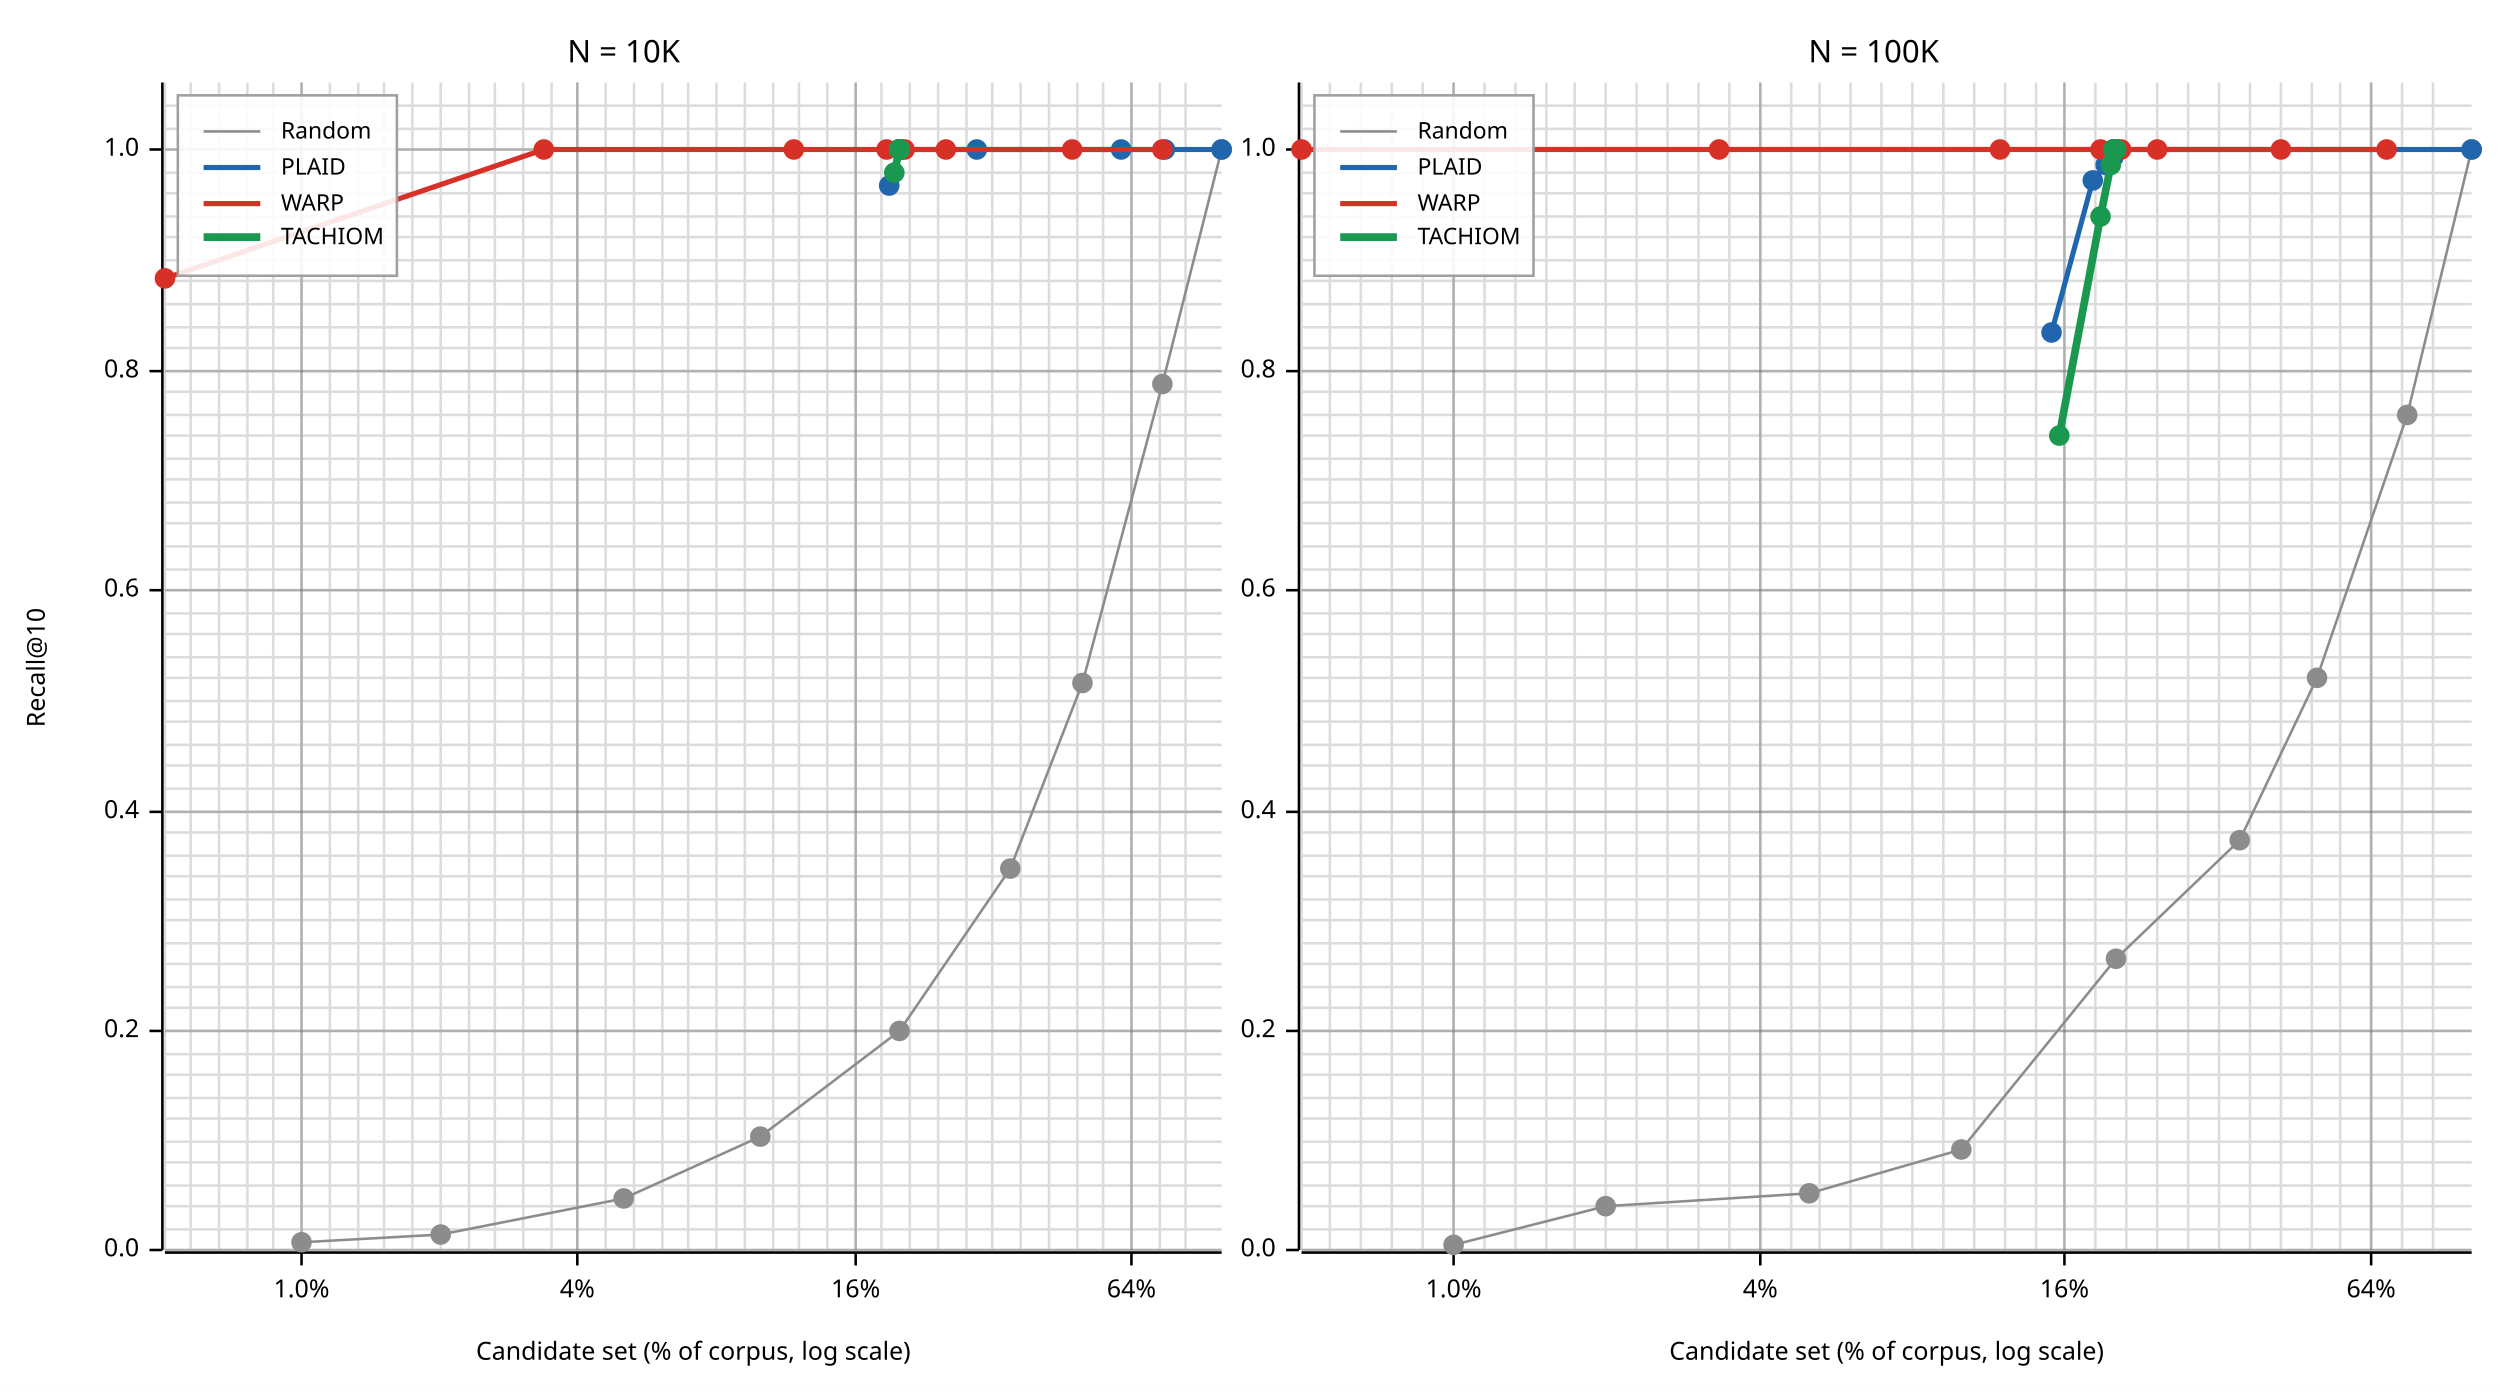
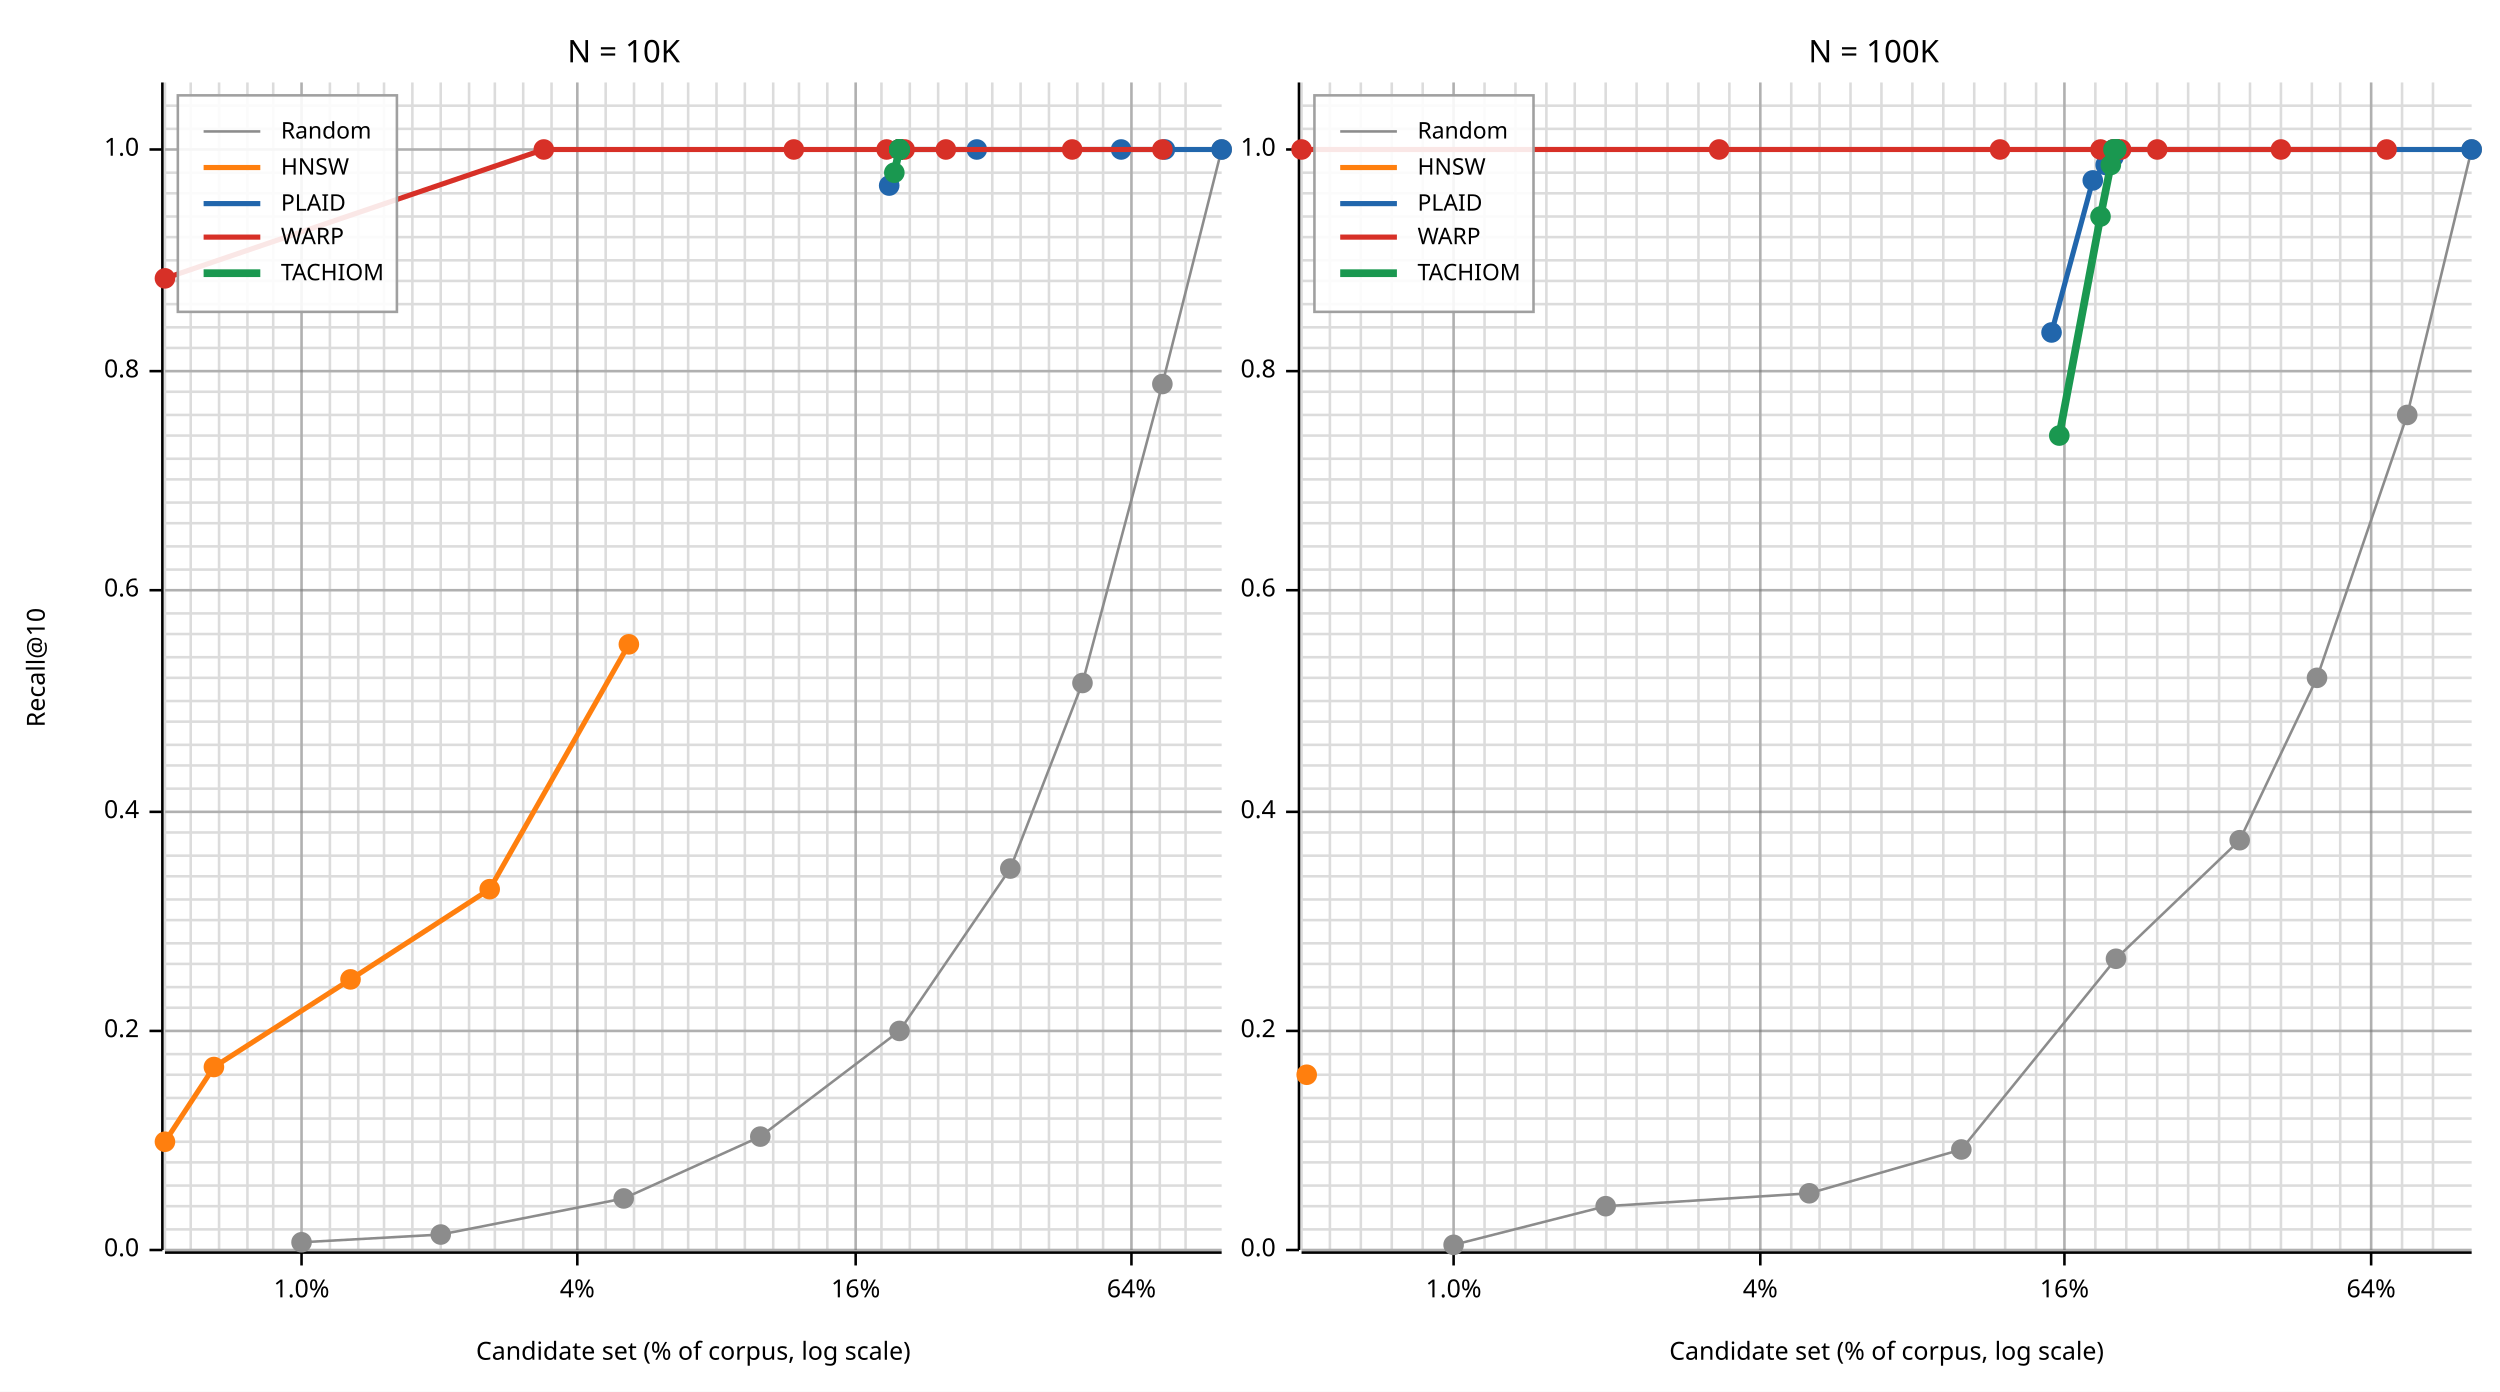
<svg xmlns="http://www.w3.org/2000/svg" width="970" height="540" viewBox="0 0 970 540">
  <rect x="0" y="0" width="970" height="540" opacity="1" fill="#FFFFFF" stroke="none" />
  <text x="242" y="15" dy="0.76em" text-anchor="middle" font-family="sans-serif" font-size="12.097" opacity="1" fill="#000000">
N = 10K
</text>
  <line opacity="1" stroke="#DCDCDC" stroke-width="1" x1="64" y1="485" x2="64" y2="32" />
  <line opacity="1" stroke="#DCDCDC" stroke-width="1" x1="74" y1="485" x2="74" y2="32" />
  <line opacity="1" stroke="#DCDCDC" stroke-width="1" x1="85" y1="485" x2="85" y2="32" />
  <line opacity="1" stroke="#DCDCDC" stroke-width="1" x1="96" y1="485" x2="96" y2="32" />
  <line opacity="1" stroke="#DCDCDC" stroke-width="1" x1="106" y1="485" x2="106" y2="32" />
  <line opacity="1" stroke="#DCDCDC" stroke-width="1" x1="117" y1="485" x2="117" y2="32" />
  <line opacity="1" stroke="#DCDCDC" stroke-width="1" x1="128" y1="485" x2="128" y2="32" />
  <line opacity="1" stroke="#DCDCDC" stroke-width="1" x1="139" y1="485" x2="139" y2="32" />
  <line opacity="1" stroke="#DCDCDC" stroke-width="1" x1="149" y1="485" x2="149" y2="32" />
  <line opacity="1" stroke="#DCDCDC" stroke-width="1" x1="160" y1="485" x2="160" y2="32" />
  <line opacity="1" stroke="#DCDCDC" stroke-width="1" x1="171" y1="485" x2="171" y2="32" />
  <line opacity="1" stroke="#DCDCDC" stroke-width="1" x1="182" y1="485" x2="182" y2="32" />
  <line opacity="1" stroke="#DCDCDC" stroke-width="1" x1="192" y1="485" x2="192" y2="32" />
  <line opacity="1" stroke="#DCDCDC" stroke-width="1" x1="203" y1="485" x2="203" y2="32" />
  <line opacity="1" stroke="#DCDCDC" stroke-width="1" x1="214" y1="485" x2="214" y2="32" />
  <line opacity="1" stroke="#DCDCDC" stroke-width="1" x1="224" y1="485" x2="224" y2="32" />
  <line opacity="1" stroke="#DCDCDC" stroke-width="1" x1="235" y1="485" x2="235" y2="32" />
  <line opacity="1" stroke="#DCDCDC" stroke-width="1" x1="246" y1="485" x2="246" y2="32" />
  <line opacity="1" stroke="#DCDCDC" stroke-width="1" x1="257" y1="485" x2="257" y2="32" />
  <line opacity="1" stroke="#DCDCDC" stroke-width="1" x1="267" y1="485" x2="267" y2="32" />
  <line opacity="1" stroke="#DCDCDC" stroke-width="1" x1="278" y1="485" x2="278" y2="32" />
  <line opacity="1" stroke="#DCDCDC" stroke-width="1" x1="289" y1="485" x2="289" y2="32" />
  <line opacity="1" stroke="#DCDCDC" stroke-width="1" x1="300" y1="485" x2="300" y2="32" />
  <line opacity="1" stroke="#DCDCDC" stroke-width="1" x1="310" y1="485" x2="310" y2="32" />
  <line opacity="1" stroke="#DCDCDC" stroke-width="1" x1="321" y1="485" x2="321" y2="32" />
  <line opacity="1" stroke="#DCDCDC" stroke-width="1" x1="332" y1="485" x2="332" y2="32" />
  <line opacity="1" stroke="#DCDCDC" stroke-width="1" x1="342" y1="485" x2="342" y2="32" />
  <line opacity="1" stroke="#DCDCDC" stroke-width="1" x1="353" y1="485" x2="353" y2="32" />
  <line opacity="1" stroke="#DCDCDC" stroke-width="1" x1="364" y1="485" x2="364" y2="32" />
  <line opacity="1" stroke="#DCDCDC" stroke-width="1" x1="375" y1="485" x2="375" y2="32" />
  <line opacity="1" stroke="#DCDCDC" stroke-width="1" x1="385" y1="485" x2="385" y2="32" />
  <line opacity="1" stroke="#DCDCDC" stroke-width="1" x1="396" y1="485" x2="396" y2="32" />
  <line opacity="1" stroke="#DCDCDC" stroke-width="1" x1="407" y1="485" x2="407" y2="32" />
  <line opacity="1" stroke="#DCDCDC" stroke-width="1" x1="418" y1="485" x2="418" y2="32" />
  <line opacity="1" stroke="#DCDCDC" stroke-width="1" x1="428" y1="485" x2="428" y2="32" />
  <line opacity="1" stroke="#DCDCDC" stroke-width="1" x1="439" y1="485" x2="439" y2="32" />
  <line opacity="1" stroke="#DCDCDC" stroke-width="1" x1="450" y1="485" x2="450" y2="32" />
  <line opacity="1" stroke="#DCDCDC" stroke-width="1" x1="460" y1="485" x2="460" y2="32" />
  <line opacity="1" stroke="#DCDCDC" stroke-width="1" x1="64" y1="485" x2="474" y2="485" />
  <line opacity="1" stroke="#DCDCDC" stroke-width="1" x1="64" y1="477" x2="474" y2="477" />
  <line opacity="1" stroke="#DCDCDC" stroke-width="1" x1="64" y1="468" x2="474" y2="468" />
  <line opacity="1" stroke="#DCDCDC" stroke-width="1" x1="64" y1="460" x2="474" y2="460" />
  <line opacity="1" stroke="#DCDCDC" stroke-width="1" x1="64" y1="451" x2="474" y2="451" />
  <line opacity="1" stroke="#DCDCDC" stroke-width="1" x1="64" y1="443" x2="474" y2="443" />
  <line opacity="1" stroke="#DCDCDC" stroke-width="1" x1="64" y1="434" x2="474" y2="434" />
  <line opacity="1" stroke="#DCDCDC" stroke-width="1" x1="64" y1="426" x2="474" y2="426" />
  <line opacity="1" stroke="#DCDCDC" stroke-width="1" x1="64" y1="417" x2="474" y2="417" />
  <line opacity="1" stroke="#DCDCDC" stroke-width="1" x1="64" y1="409" x2="474" y2="409" />
  <line opacity="1" stroke="#DCDCDC" stroke-width="1" x1="64" y1="400" x2="474" y2="400" />
  <line opacity="1" stroke="#DCDCDC" stroke-width="1" x1="64" y1="391" x2="474" y2="391" />
  <line opacity="1" stroke="#DCDCDC" stroke-width="1" x1="64" y1="383" x2="474" y2="383" />
  <line opacity="1" stroke="#DCDCDC" stroke-width="1" x1="64" y1="374" x2="474" y2="374" />
  <line opacity="1" stroke="#DCDCDC" stroke-width="1" x1="64" y1="366" x2="474" y2="366" />
  <line opacity="1" stroke="#DCDCDC" stroke-width="1" x1="64" y1="357" x2="474" y2="357" />
  <line opacity="1" stroke="#DCDCDC" stroke-width="1" x1="64" y1="349" x2="474" y2="349" />
  <line opacity="1" stroke="#DCDCDC" stroke-width="1" x1="64" y1="340" x2="474" y2="340" />
  <line opacity="1" stroke="#DCDCDC" stroke-width="1" x1="64" y1="332" x2="474" y2="332" />
  <line opacity="1" stroke="#DCDCDC" stroke-width="1" x1="64" y1="323" x2="474" y2="323" />
  <line opacity="1" stroke="#DCDCDC" stroke-width="1" x1="64" y1="315" x2="474" y2="315" />
  <line opacity="1" stroke="#DCDCDC" stroke-width="1" x1="64" y1="306" x2="474" y2="306" />
  <line opacity="1" stroke="#DCDCDC" stroke-width="1" x1="64" y1="297" x2="474" y2="297" />
  <line opacity="1" stroke="#DCDCDC" stroke-width="1" x1="64" y1="289" x2="474" y2="289" />
  <line opacity="1" stroke="#DCDCDC" stroke-width="1" x1="64" y1="280" x2="474" y2="280" />
  <line opacity="1" stroke="#DCDCDC" stroke-width="1" x1="64" y1="272" x2="474" y2="272" />
  <line opacity="1" stroke="#DCDCDC" stroke-width="1" x1="64" y1="263" x2="474" y2="263" />
  <line opacity="1" stroke="#DCDCDC" stroke-width="1" x1="64" y1="255" x2="474" y2="255" />
  <line opacity="1" stroke="#DCDCDC" stroke-width="1" x1="64" y1="246" x2="474" y2="246" />
  <line opacity="1" stroke="#DCDCDC" stroke-width="1" x1="64" y1="238" x2="474" y2="238" />
  <line opacity="1" stroke="#DCDCDC" stroke-width="1" x1="64" y1="229" x2="474" y2="229" />
  <line opacity="1" stroke="#DCDCDC" stroke-width="1" x1="64" y1="221" x2="474" y2="221" />
  <line opacity="1" stroke="#DCDCDC" stroke-width="1" x1="64" y1="212" x2="474" y2="212" />
  <line opacity="1" stroke="#DCDCDC" stroke-width="1" x1="64" y1="203" x2="474" y2="203" />
  <line opacity="1" stroke="#DCDCDC" stroke-width="1" x1="64" y1="195" x2="474" y2="195" />
  <line opacity="1" stroke="#DCDCDC" stroke-width="1" x1="64" y1="186" x2="474" y2="186" />
  <line opacity="1" stroke="#DCDCDC" stroke-width="1" x1="64" y1="178" x2="474" y2="178" />
  <line opacity="1" stroke="#DCDCDC" stroke-width="1" x1="64" y1="169" x2="474" y2="169" />
  <line opacity="1" stroke="#DCDCDC" stroke-width="1" x1="64" y1="161" x2="474" y2="161" />
  <line opacity="1" stroke="#DCDCDC" stroke-width="1" x1="64" y1="152" x2="474" y2="152" />
  <line opacity="1" stroke="#DCDCDC" stroke-width="1" x1="64" y1="144" x2="474" y2="144" />
  <line opacity="1" stroke="#DCDCDC" stroke-width="1" x1="64" y1="135" x2="474" y2="135" />
  <line opacity="1" stroke="#DCDCDC" stroke-width="1" x1="64" y1="127" x2="474" y2="127" />
  <line opacity="1" stroke="#DCDCDC" stroke-width="1" x1="64" y1="118" x2="474" y2="118" />
  <line opacity="1" stroke="#DCDCDC" stroke-width="1" x1="64" y1="109" x2="474" y2="109" />
  <line opacity="1" stroke="#DCDCDC" stroke-width="1" x1="64" y1="101" x2="474" y2="101" />
  <line opacity="1" stroke="#DCDCDC" stroke-width="1" x1="64" y1="92" x2="474" y2="92" />
  <line opacity="1" stroke="#DCDCDC" stroke-width="1" x1="64" y1="84" x2="474" y2="84" />
  <line opacity="1" stroke="#DCDCDC" stroke-width="1" x1="64" y1="75" x2="474" y2="75" />
  <line opacity="1" stroke="#DCDCDC" stroke-width="1" x1="64" y1="67" x2="474" y2="67" />
  <line opacity="1" stroke="#DCDCDC" stroke-width="1" x1="64" y1="58" x2="474" y2="58" />
  <line opacity="1" stroke="#DCDCDC" stroke-width="1" x1="64" y1="50" x2="474" y2="50" />
  <line opacity="1" stroke="#DCDCDC" stroke-width="1" x1="64" y1="41" x2="474" y2="41" />
  <text x="10" y="259" dy="0.76em" text-anchor="middle" font-family="sans-serif" font-size="9.677" opacity="1" fill="#000000" transform="rotate(270, 10, 259)">
Recall@10
</text>
  <text x="269" y="530" dy="-0.5ex" text-anchor="middle" font-family="sans-serif" font-size="9.677" opacity="1" fill="#000000">
Candidate set (% of corpus, log scale)
</text>
  <line opacity="0.2" stroke="#000000" stroke-width="1" x1="117" y1="485" x2="117" y2="32" />
  <line opacity="0.2" stroke="#000000" stroke-width="1" x1="224" y1="485" x2="224" y2="32" />
  <line opacity="0.2" stroke="#000000" stroke-width="1" x1="332" y1="485" x2="332" y2="32" />
  <line opacity="0.2" stroke="#000000" stroke-width="1" x1="439" y1="485" x2="439" y2="32" />
  <line opacity="0.2" stroke="#000000" stroke-width="1" x1="64" y1="485" x2="474" y2="485" />
  <line opacity="0.2" stroke="#000000" stroke-width="1" x1="64" y1="400" x2="474" y2="400" />
  <line opacity="0.2" stroke="#000000" stroke-width="1" x1="64" y1="315" x2="474" y2="315" />
  <line opacity="0.2" stroke="#000000" stroke-width="1" x1="64" y1="229" x2="474" y2="229" />
  <line opacity="0.2" stroke="#000000" stroke-width="1" x1="64" y1="144" x2="474" y2="144" />
  <line opacity="0.2" stroke="#000000" stroke-width="1" x1="64" y1="58" x2="474" y2="58" />
  <polyline fill="none" opacity="1" stroke="#000000" stroke-width="1" points="63,32 63,485 " />
  <text x="54" y="485" dy="0.5ex" text-anchor="end" font-family="sans-serif" font-size="9.677" opacity="1" fill="#000000">
0.0
</text>
  <polyline fill="none" opacity="1" stroke="#000000" stroke-width="1" points="58,485 63,485 " />
  <text x="54" y="400" dy="0.5ex" text-anchor="end" font-family="sans-serif" font-size="9.677" opacity="1" fill="#000000">
0.2
</text>
  <polyline fill="none" opacity="1" stroke="#000000" stroke-width="1" points="58,400 63,400 " />
  <text x="54" y="315" dy="0.5ex" text-anchor="end" font-family="sans-serif" font-size="9.677" opacity="1" fill="#000000">
0.4
</text>
  <polyline fill="none" opacity="1" stroke="#000000" stroke-width="1" points="58,315 63,315 " />
  <text x="54" y="229" dy="0.5ex" text-anchor="end" font-family="sans-serif" font-size="9.677" opacity="1" fill="#000000">
0.6
</text>
  <polyline fill="none" opacity="1" stroke="#000000" stroke-width="1" points="58,229 63,229 " />
  <text x="54" y="144" dy="0.5ex" text-anchor="end" font-family="sans-serif" font-size="9.677" opacity="1" fill="#000000">
0.8
</text>
  <polyline fill="none" opacity="1" stroke="#000000" stroke-width="1" points="58,144 63,144 " />
  <text x="54" y="58" dy="0.5ex" text-anchor="end" font-family="sans-serif" font-size="9.677" opacity="1" fill="#000000">
1.0
</text>
  <polyline fill="none" opacity="1" stroke="#000000" stroke-width="1" points="58,58 63,58 " />
  <polyline fill="none" opacity="1" stroke="#000000" stroke-width="1" points="64,486 474,486 " />
  <text x="117" y="496" dy="0.76em" text-anchor="middle" font-family="sans-serif" font-size="9.677" opacity="1" fill="#000000">
1.0%
</text>
  <polyline fill="none" opacity="1" stroke="#000000" stroke-width="1" points="117,486 117,491 " />
  <text x="224" y="496" dy="0.76em" text-anchor="middle" font-family="sans-serif" font-size="9.677" opacity="1" fill="#000000">
4%
</text>
  <polyline fill="none" opacity="1" stroke="#000000" stroke-width="1" points="224,486 224,491 " />
  <text x="332" y="496" dy="0.76em" text-anchor="middle" font-family="sans-serif" font-size="9.677" opacity="1" fill="#000000">
16%
</text>
  <polyline fill="none" opacity="1" stroke="#000000" stroke-width="1" points="332,486 332,491 " />
  <text x="439" y="496" dy="0.76em" text-anchor="middle" font-family="sans-serif" font-size="9.677" opacity="1" fill="#000000">
64%
</text>
  <polyline fill="none" opacity="1" stroke="#000000" stroke-width="1" points="439,486 439,491 " />
  <polyline fill="none" opacity="1" stroke="#8C8C8C" stroke-width="1" points="117,482 171,479 242,465 295,441 349,400 392,337 420,265 451,149 474,58 " />
  <circle cx="117" cy="482" r="4" opacity="1" fill="#8C8C8C" stroke="none" stroke-width="1" />
  <circle cx="171" cy="479" r="4" opacity="1" fill="#8C8C8C" stroke="none" stroke-width="1" />
  <circle cx="242" cy="465" r="4" opacity="1" fill="#8C8C8C" stroke="none" stroke-width="1" />
  <circle cx="295" cy="441" r="4" opacity="1" fill="#8C8C8C" stroke="none" stroke-width="1" />
  <circle cx="349" cy="400" r="4" opacity="1" fill="#8C8C8C" stroke="none" stroke-width="1" />
  <circle cx="392" cy="337" r="4" opacity="1" fill="#8C8C8C" stroke="none" stroke-width="1" />
  <circle cx="420" cy="265" r="4" opacity="1" fill="#8C8C8C" stroke="none" stroke-width="1" />
  <circle cx="451" cy="149" r="4" opacity="1" fill="#8C8C8C" stroke="none" stroke-width="1" />
  <circle cx="474" cy="58" r="4" opacity="1" fill="#8C8C8C" stroke="none" stroke-width="1" />
+   <polyline fill="none" opacity="1" stroke="#FF7F0E" stroke-width="2" points="64,443 83,414 136,380 190,345 244,250 " />
+   <circle cx="64" cy="443" r="4" opacity="1" fill="#FF7F0E" stroke="none" stroke-width="1" />
+   <circle cx="83" cy="414" r="4" opacity="1" fill="#FF7F0E" stroke="none" stroke-width="1" />
+   <circle cx="136" cy="380" r="4" opacity="1" fill="#FF7F0E" stroke="none" stroke-width="1" />
+   <circle cx="190" cy="345" r="4" opacity="1" fill="#FF7F0E" stroke="none" stroke-width="1" />
+   <circle cx="244" cy="250" r="4" opacity="1" fill="#FF7F0E" stroke="none" stroke-width="1" />
  <polyline fill="none" opacity="1" stroke="#2166AC" stroke-width="2" points="345,72 349,58 349,58 349,58 349,58 379,58 435,58 452,58 474,58 " />
  <circle cx="345" cy="72" r="4" opacity="1" fill="#2166AC" stroke="none" stroke-width="1" />
  <circle cx="349" cy="58" r="4" opacity="1" fill="#2166AC" stroke="none" stroke-width="1" />
  <circle cx="349" cy="58" r="4" opacity="1" fill="#2166AC" stroke="none" stroke-width="1" />
  <circle cx="349" cy="58" r="4" opacity="1" fill="#2166AC" stroke="none" stroke-width="1" />
  <circle cx="349" cy="58" r="4" opacity="1" fill="#2166AC" stroke="none" stroke-width="1" />
  <circle cx="379" cy="58" r="4" opacity="1" fill="#2166AC" stroke="none" stroke-width="1" />
  <circle cx="435" cy="58" r="4" opacity="1" fill="#2166AC" stroke="none" stroke-width="1" />
  <circle cx="452" cy="58" r="4" opacity="1" fill="#2166AC" stroke="none" stroke-width="1" />
  <circle cx="474" cy="58" r="4" opacity="1" fill="#2166AC" stroke="none" stroke-width="1" />
  <polyline fill="none" opacity="1" stroke="#D73027" stroke-width="2" points="64,108 211,58 308,58 344,58 349,58 349,58 349,58 349,58 349,58 349,58 349,58 349,58 349,58 351,58 367,58 416,58 451,58 " />
  <circle cx="64" cy="108" r="4" opacity="1" fill="#D73027" stroke="none" stroke-width="1" />
  <circle cx="211" cy="58" r="4" opacity="1" fill="#D73027" stroke="none" stroke-width="1" />
  <circle cx="308" cy="58" r="4" opacity="1" fill="#D73027" stroke="none" stroke-width="1" />
  <circle cx="344" cy="58" r="4" opacity="1" fill="#D73027" stroke="none" stroke-width="1" />
  <circle cx="349" cy="58" r="4" opacity="1" fill="#D73027" stroke="none" stroke-width="1" />
  <circle cx="349" cy="58" r="4" opacity="1" fill="#D73027" stroke="none" stroke-width="1" />
  <circle cx="349" cy="58" r="4" opacity="1" fill="#D73027" stroke="none" stroke-width="1" />
  <circle cx="349" cy="58" r="4" opacity="1" fill="#D73027" stroke="none" stroke-width="1" />
  <circle cx="349" cy="58" r="4" opacity="1" fill="#D73027" stroke="none" stroke-width="1" />
  <circle cx="349" cy="58" r="4" opacity="1" fill="#D73027" stroke="none" stroke-width="1" />
  <circle cx="349" cy="58" r="4" opacity="1" fill="#D73027" stroke="none" stroke-width="1" />
  <circle cx="349" cy="58" r="4" opacity="1" fill="#D73027" stroke="none" stroke-width="1" />
  <circle cx="349" cy="58" r="4" opacity="1" fill="#D73027" stroke="none" stroke-width="1" />
  <circle cx="351" cy="58" r="4" opacity="1" fill="#D73027" stroke="none" stroke-width="1" />
  <circle cx="367" cy="58" r="4" opacity="1" fill="#D73027" stroke="none" stroke-width="1" />
  <circle cx="416" cy="58" r="4" opacity="1" fill="#D73027" stroke="none" stroke-width="1" />
  <circle cx="451" cy="58" r="4" opacity="1" fill="#D73027" stroke="none" stroke-width="1" />
  <polyline fill="none" opacity="1" stroke="#1A9850" stroke-width="3" points="347,67 349,58 349,58 349,58 349,58 349,58 349,58 349,58 " />
  <circle cx="347" cy="67" r="4" opacity="1" fill="#1A9850" stroke="none" stroke-width="1" />
  <circle cx="349" cy="58" r="4" opacity="1" fill="#1A9850" stroke="none" stroke-width="1" />
  <circle cx="349" cy="58" r="4" opacity="1" fill="#1A9850" stroke="none" stroke-width="1" />
  <circle cx="349" cy="58" r="4" opacity="1" fill="#1A9850" stroke="none" stroke-width="1" />
  <circle cx="349" cy="58" r="4" opacity="1" fill="#1A9850" stroke="none" stroke-width="1" />
  <circle cx="349" cy="58" r="4" opacity="1" fill="#1A9850" stroke="none" stroke-width="1" />
  <circle cx="349" cy="58" r="4" opacity="1" fill="#1A9850" stroke="none" stroke-width="1" />
  <circle cx="349" cy="58" r="4" opacity="1" fill="#1A9850" stroke="none" stroke-width="1" />
-   <rect x="69" y="37" width="85" height="70" opacity="0.88" fill="#FFFFFF" stroke="none" />
-   <rect x="69" y="37" width="85" height="70" opacity="1" fill="none" stroke="#A0A0A0" />
+   <rect x="69" y="37" width="85" height="84" opacity="0.88" fill="#FFFFFF" stroke="none" />
+   <rect x="69" y="37" width="85" height="84" opacity="1" fill="none" stroke="#A0A0A0" />
  <text x="109" y="47" dy="0.76em" text-anchor="start" font-family="sans-serif" font-size="8.871" opacity="1" fill="#000000">
Random
</text>
  <text x="109" y="61" dy="0.76em" text-anchor="start" font-family="sans-serif" font-size="8.871" opacity="1" fill="#000000">
+ HNSW
+ </text>
+   <text x="109" y="75" dy="0.76em" text-anchor="start" font-family="sans-serif" font-size="8.871" opacity="1" fill="#000000">
PLAID
</text>
-   <text x="109" y="75" dy="0.76em" text-anchor="start" font-family="sans-serif" font-size="8.871" opacity="1" fill="#000000">
+   <text x="109" y="88" dy="0.76em" text-anchor="start" font-family="sans-serif" font-size="8.871" opacity="1" fill="#000000">
WARP
</text>
-   <text x="109" y="88" dy="0.76em" text-anchor="start" font-family="sans-serif" font-size="8.871" opacity="1" fill="#000000">
+   <text x="109" y="102" dy="0.76em" text-anchor="start" font-family="sans-serif" font-size="8.871" opacity="1" fill="#000000">
TACHIOM
</text>
  <polyline fill="none" opacity="1" stroke="#8C8C8C" stroke-width="1" points="79,51 101,51 " />
-   <polyline fill="none" opacity="1" stroke="#2166AC" stroke-width="2" points="79,65 101,65 " />
-   <polyline fill="none" opacity="1" stroke="#D73027" stroke-width="2" points="79,79 101,79 " />
-   <polyline fill="none" opacity="1" stroke="#1A9850" stroke-width="3" points="79,92 101,92 " />
+   <polyline fill="none" opacity="1" stroke="#FF7F0E" stroke-width="2" points="79,65 101,65 " />
+   <polyline fill="none" opacity="1" stroke="#2166AC" stroke-width="2" points="79,79 101,79 " />
+   <polyline fill="none" opacity="1" stroke="#D73027" stroke-width="2" points="79,92 101,92 " />
+   <polyline fill="none" opacity="1" stroke="#1A9850" stroke-width="3" points="79,106 101,106 " />
  <text x="727" y="15" dy="0.76em" text-anchor="middle" font-family="sans-serif" font-size="12.097" opacity="1" fill="#000000">
N = 100K
</text>
  <line opacity="1" stroke="#DCDCDC" stroke-width="1" x1="505" y1="485" x2="505" y2="32" />
  <line opacity="1" stroke="#DCDCDC" stroke-width="1" x1="516" y1="485" x2="516" y2="32" />
  <line opacity="1" stroke="#DCDCDC" stroke-width="1" x1="528" y1="485" x2="528" y2="32" />
  <line opacity="1" stroke="#DCDCDC" stroke-width="1" x1="540" y1="485" x2="540" y2="32" />
  <line opacity="1" stroke="#DCDCDC" stroke-width="1" x1="552" y1="485" x2="552" y2="32" />
  <line opacity="1" stroke="#DCDCDC" stroke-width="1" x1="564" y1="485" x2="564" y2="32" />
  <line opacity="1" stroke="#DCDCDC" stroke-width="1" x1="576" y1="485" x2="576" y2="32" />
  <line opacity="1" stroke="#DCDCDC" stroke-width="1" x1="588" y1="485" x2="588" y2="32" />
  <line opacity="1" stroke="#DCDCDC" stroke-width="1" x1="600" y1="485" x2="600" y2="32" />
  <line opacity="1" stroke="#DCDCDC" stroke-width="1" x1="611" y1="485" x2="611" y2="32" />
  <line opacity="1" stroke="#DCDCDC" stroke-width="1" x1="623" y1="485" x2="623" y2="32" />
  <line opacity="1" stroke="#DCDCDC" stroke-width="1" x1="635" y1="485" x2="635" y2="32" />
  <line opacity="1" stroke="#DCDCDC" stroke-width="1" x1="647" y1="485" x2="647" y2="32" />
  <line opacity="1" stroke="#DCDCDC" stroke-width="1" x1="659" y1="485" x2="659" y2="32" />
  <line opacity="1" stroke="#DCDCDC" stroke-width="1" x1="671" y1="485" x2="671" y2="32" />
  <line opacity="1" stroke="#DCDCDC" stroke-width="1" x1="683" y1="485" x2="683" y2="32" />
  <line opacity="1" stroke="#DCDCDC" stroke-width="1" x1="695" y1="485" x2="695" y2="32" />
  <line opacity="1" stroke="#DCDCDC" stroke-width="1" x1="706" y1="485" x2="706" y2="32" />
  <line opacity="1" stroke="#DCDCDC" stroke-width="1" x1="718" y1="485" x2="718" y2="32" />
  <line opacity="1" stroke="#DCDCDC" stroke-width="1" x1="730" y1="485" x2="730" y2="32" />
  <line opacity="1" stroke="#DCDCDC" stroke-width="1" x1="742" y1="485" x2="742" y2="32" />
  <line opacity="1" stroke="#DCDCDC" stroke-width="1" x1="754" y1="485" x2="754" y2="32" />
  <line opacity="1" stroke="#DCDCDC" stroke-width="1" x1="766" y1="485" x2="766" y2="32" />
  <line opacity="1" stroke="#DCDCDC" stroke-width="1" x1="778" y1="485" x2="778" y2="32" />
  <line opacity="1" stroke="#DCDCDC" stroke-width="1" x1="790" y1="485" x2="790" y2="32" />
  <line opacity="1" stroke="#DCDCDC" stroke-width="1" x1="801" y1="485" x2="801" y2="32" />
  <line opacity="1" stroke="#DCDCDC" stroke-width="1" x1="813" y1="485" x2="813" y2="32" />
  <line opacity="1" stroke="#DCDCDC" stroke-width="1" x1="825" y1="485" x2="825" y2="32" />
  <line opacity="1" stroke="#DCDCDC" stroke-width="1" x1="837" y1="485" x2="837" y2="32" />
  <line opacity="1" stroke="#DCDCDC" stroke-width="1" x1="849" y1="485" x2="849" y2="32" />
  <line opacity="1" stroke="#DCDCDC" stroke-width="1" x1="861" y1="485" x2="861" y2="32" />
  <line opacity="1" stroke="#DCDCDC" stroke-width="1" x1="873" y1="485" x2="873" y2="32" />
  <line opacity="1" stroke="#DCDCDC" stroke-width="1" x1="885" y1="485" x2="885" y2="32" />
  <line opacity="1" stroke="#DCDCDC" stroke-width="1" x1="897" y1="485" x2="897" y2="32" />
  <line opacity="1" stroke="#DCDCDC" stroke-width="1" x1="908" y1="485" x2="908" y2="32" />
  <line opacity="1" stroke="#DCDCDC" stroke-width="1" x1="920" y1="485" x2="920" y2="32" />
  <line opacity="1" stroke="#DCDCDC" stroke-width="1" x1="932" y1="485" x2="932" y2="32" />
  <line opacity="1" stroke="#DCDCDC" stroke-width="1" x1="944" y1="485" x2="944" y2="32" />
  <line opacity="1" stroke="#DCDCDC" stroke-width="1" x1="505" y1="485" x2="959" y2="485" />
  <line opacity="1" stroke="#DCDCDC" stroke-width="1" x1="505" y1="477" x2="959" y2="477" />
  <line opacity="1" stroke="#DCDCDC" stroke-width="1" x1="505" y1="468" x2="959" y2="468" />
  <line opacity="1" stroke="#DCDCDC" stroke-width="1" x1="505" y1="460" x2="959" y2="460" />
  <line opacity="1" stroke="#DCDCDC" stroke-width="1" x1="505" y1="451" x2="959" y2="451" />
  <line opacity="1" stroke="#DCDCDC" stroke-width="1" x1="505" y1="443" x2="959" y2="443" />
  <line opacity="1" stroke="#DCDCDC" stroke-width="1" x1="505" y1="434" x2="959" y2="434" />
  <line opacity="1" stroke="#DCDCDC" stroke-width="1" x1="505" y1="426" x2="959" y2="426" />
  <line opacity="1" stroke="#DCDCDC" stroke-width="1" x1="505" y1="417" x2="959" y2="417" />
  <line opacity="1" stroke="#DCDCDC" stroke-width="1" x1="505" y1="409" x2="959" y2="409" />
  <line opacity="1" stroke="#DCDCDC" stroke-width="1" x1="505" y1="400" x2="959" y2="400" />
  <line opacity="1" stroke="#DCDCDC" stroke-width="1" x1="505" y1="391" x2="959" y2="391" />
  <line opacity="1" stroke="#DCDCDC" stroke-width="1" x1="505" y1="383" x2="959" y2="383" />
  <line opacity="1" stroke="#DCDCDC" stroke-width="1" x1="505" y1="374" x2="959" y2="374" />
  <line opacity="1" stroke="#DCDCDC" stroke-width="1" x1="505" y1="366" x2="959" y2="366" />
  <line opacity="1" stroke="#DCDCDC" stroke-width="1" x1="505" y1="357" x2="959" y2="357" />
  <line opacity="1" stroke="#DCDCDC" stroke-width="1" x1="505" y1="349" x2="959" y2="349" />
  <line opacity="1" stroke="#DCDCDC" stroke-width="1" x1="505" y1="340" x2="959" y2="340" />
  <line opacity="1" stroke="#DCDCDC" stroke-width="1" x1="505" y1="332" x2="959" y2="332" />
  <line opacity="1" stroke="#DCDCDC" stroke-width="1" x1="505" y1="323" x2="959" y2="323" />
  <line opacity="1" stroke="#DCDCDC" stroke-width="1" x1="505" y1="315" x2="959" y2="315" />
  <line opacity="1" stroke="#DCDCDC" stroke-width="1" x1="505" y1="306" x2="959" y2="306" />
  <line opacity="1" stroke="#DCDCDC" stroke-width="1" x1="505" y1="297" x2="959" y2="297" />
  <line opacity="1" stroke="#DCDCDC" stroke-width="1" x1="505" y1="289" x2="959" y2="289" />
  <line opacity="1" stroke="#DCDCDC" stroke-width="1" x1="505" y1="280" x2="959" y2="280" />
  <line opacity="1" stroke="#DCDCDC" stroke-width="1" x1="505" y1="272" x2="959" y2="272" />
  <line opacity="1" stroke="#DCDCDC" stroke-width="1" x1="505" y1="263" x2="959" y2="263" />
  <line opacity="1" stroke="#DCDCDC" stroke-width="1" x1="505" y1="255" x2="959" y2="255" />
  <line opacity="1" stroke="#DCDCDC" stroke-width="1" x1="505" y1="246" x2="959" y2="246" />
  <line opacity="1" stroke="#DCDCDC" stroke-width="1" x1="505" y1="238" x2="959" y2="238" />
  <line opacity="1" stroke="#DCDCDC" stroke-width="1" x1="505" y1="229" x2="959" y2="229" />
  <line opacity="1" stroke="#DCDCDC" stroke-width="1" x1="505" y1="221" x2="959" y2="221" />
  <line opacity="1" stroke="#DCDCDC" stroke-width="1" x1="505" y1="212" x2="959" y2="212" />
  <line opacity="1" stroke="#DCDCDC" stroke-width="1" x1="505" y1="203" x2="959" y2="203" />
  <line opacity="1" stroke="#DCDCDC" stroke-width="1" x1="505" y1="195" x2="959" y2="195" />
  <line opacity="1" stroke="#DCDCDC" stroke-width="1" x1="505" y1="186" x2="959" y2="186" />
  <line opacity="1" stroke="#DCDCDC" stroke-width="1" x1="505" y1="178" x2="959" y2="178" />
  <line opacity="1" stroke="#DCDCDC" stroke-width="1" x1="505" y1="169" x2="959" y2="169" />
  <line opacity="1" stroke="#DCDCDC" stroke-width="1" x1="505" y1="161" x2="959" y2="161" />
  <line opacity="1" stroke="#DCDCDC" stroke-width="1" x1="505" y1="152" x2="959" y2="152" />
  <line opacity="1" stroke="#DCDCDC" stroke-width="1" x1="505" y1="144" x2="959" y2="144" />
  <line opacity="1" stroke="#DCDCDC" stroke-width="1" x1="505" y1="135" x2="959" y2="135" />
  <line opacity="1" stroke="#DCDCDC" stroke-width="1" x1="505" y1="127" x2="959" y2="127" />
  <line opacity="1" stroke="#DCDCDC" stroke-width="1" x1="505" y1="118" x2="959" y2="118" />
  <line opacity="1" stroke="#DCDCDC" stroke-width="1" x1="505" y1="109" x2="959" y2="109" />
  <line opacity="1" stroke="#DCDCDC" stroke-width="1" x1="505" y1="101" x2="959" y2="101" />
  <line opacity="1" stroke="#DCDCDC" stroke-width="1" x1="505" y1="92" x2="959" y2="92" />
  <line opacity="1" stroke="#DCDCDC" stroke-width="1" x1="505" y1="84" x2="959" y2="84" />
  <line opacity="1" stroke="#DCDCDC" stroke-width="1" x1="505" y1="75" x2="959" y2="75" />
  <line opacity="1" stroke="#DCDCDC" stroke-width="1" x1="505" y1="67" x2="959" y2="67" />
  <line opacity="1" stroke="#DCDCDC" stroke-width="1" x1="505" y1="58" x2="959" y2="58" />
  <line opacity="1" stroke="#DCDCDC" stroke-width="1" x1="505" y1="50" x2="959" y2="50" />
  <line opacity="1" stroke="#DCDCDC" stroke-width="1" x1="505" y1="41" x2="959" y2="41" />
  <text x="495" y="259" dy="0.76em" text-anchor="middle" font-family="sans-serif" font-size="9.677" opacity="1" fill="#000000" transform="rotate(270, 495, 259)">

</text>
  <text x="732" y="530" dy="-0.5ex" text-anchor="middle" font-family="sans-serif" font-size="9.677" opacity="1" fill="#000000">
Candidate set (% of corpus, log scale)
</text>
  <line opacity="0.2" stroke="#000000" stroke-width="1" x1="564" y1="485" x2="564" y2="32" />
  <line opacity="0.2" stroke="#000000" stroke-width="1" x1="683" y1="485" x2="683" y2="32" />
  <line opacity="0.2" stroke="#000000" stroke-width="1" x1="801" y1="485" x2="801" y2="32" />
  <line opacity="0.2" stroke="#000000" stroke-width="1" x1="920" y1="485" x2="920" y2="32" />
  <line opacity="0.2" stroke="#000000" stroke-width="1" x1="505" y1="485" x2="959" y2="485" />
  <line opacity="0.2" stroke="#000000" stroke-width="1" x1="505" y1="400" x2="959" y2="400" />
  <line opacity="0.2" stroke="#000000" stroke-width="1" x1="505" y1="315" x2="959" y2="315" />
  <line opacity="0.2" stroke="#000000" stroke-width="1" x1="505" y1="229" x2="959" y2="229" />
  <line opacity="0.2" stroke="#000000" stroke-width="1" x1="505" y1="144" x2="959" y2="144" />
  <line opacity="0.2" stroke="#000000" stroke-width="1" x1="505" y1="58" x2="959" y2="58" />
  <polyline fill="none" opacity="1" stroke="#000000" stroke-width="1" points="504,32 504,485 " />
  <text x="495" y="485" dy="0.5ex" text-anchor="end" font-family="sans-serif" font-size="9.677" opacity="1" fill="#000000">
0.0
</text>
  <polyline fill="none" opacity="1" stroke="#000000" stroke-width="1" points="499,485 504,485 " />
  <text x="495" y="400" dy="0.5ex" text-anchor="end" font-family="sans-serif" font-size="9.677" opacity="1" fill="#000000">
0.2
</text>
  <polyline fill="none" opacity="1" stroke="#000000" stroke-width="1" points="499,400 504,400 " />
  <text x="495" y="315" dy="0.5ex" text-anchor="end" font-family="sans-serif" font-size="9.677" opacity="1" fill="#000000">
0.4
</text>
  <polyline fill="none" opacity="1" stroke="#000000" stroke-width="1" points="499,315 504,315 " />
  <text x="495" y="229" dy="0.5ex" text-anchor="end" font-family="sans-serif" font-size="9.677" opacity="1" fill="#000000">
0.6
</text>
  <polyline fill="none" opacity="1" stroke="#000000" stroke-width="1" points="499,229 504,229 " />
  <text x="495" y="144" dy="0.5ex" text-anchor="end" font-family="sans-serif" font-size="9.677" opacity="1" fill="#000000">
0.8
</text>
  <polyline fill="none" opacity="1" stroke="#000000" stroke-width="1" points="499,144 504,144 " />
  <text x="495" y="58" dy="0.5ex" text-anchor="end" font-family="sans-serif" font-size="9.677" opacity="1" fill="#000000">
1.0
</text>
  <polyline fill="none" opacity="1" stroke="#000000" stroke-width="1" points="499,58 504,58 " />
  <polyline fill="none" opacity="1" stroke="#000000" stroke-width="1" points="505,486 959,486 " />
  <text x="564" y="496" dy="0.76em" text-anchor="middle" font-family="sans-serif" font-size="9.677" opacity="1" fill="#000000">
1.0%
</text>
  <polyline fill="none" opacity="1" stroke="#000000" stroke-width="1" points="564,486 564,491 " />
  <text x="683" y="496" dy="0.76em" text-anchor="middle" font-family="sans-serif" font-size="9.677" opacity="1" fill="#000000">
4%
</text>
  <polyline fill="none" opacity="1" stroke="#000000" stroke-width="1" points="683,486 683,491 " />
  <text x="801" y="496" dy="0.76em" text-anchor="middle" font-family="sans-serif" font-size="9.677" opacity="1" fill="#000000">
16%
</text>
  <polyline fill="none" opacity="1" stroke="#000000" stroke-width="1" points="801,486 801,491 " />
  <text x="920" y="496" dy="0.76em" text-anchor="middle" font-family="sans-serif" font-size="9.677" opacity="1" fill="#000000">
64%
</text>
  <polyline fill="none" opacity="1" stroke="#000000" stroke-width="1" points="920,486 920,491 " />
  <polyline fill="none" opacity="1" stroke="#8C8C8C" stroke-width="1" points="564,483 623,468 702,463 761,446 821,372 869,326 899,263 934,161 959,58 " />
  <circle cx="564" cy="483" r="4" opacity="1" fill="#8C8C8C" stroke="none" stroke-width="1" />
  <circle cx="623" cy="468" r="4" opacity="1" fill="#8C8C8C" stroke="none" stroke-width="1" />
  <circle cx="702" cy="463" r="4" opacity="1" fill="#8C8C8C" stroke="none" stroke-width="1" />
  <circle cx="761" cy="446" r="4" opacity="1" fill="#8C8C8C" stroke="none" stroke-width="1" />
  <circle cx="821" cy="372" r="4" opacity="1" fill="#8C8C8C" stroke="none" stroke-width="1" />
  <circle cx="869" cy="326" r="4" opacity="1" fill="#8C8C8C" stroke="none" stroke-width="1" />
  <circle cx="899" cy="263" r="4" opacity="1" fill="#8C8C8C" stroke="none" stroke-width="1" />
  <circle cx="934" cy="161" r="4" opacity="1" fill="#8C8C8C" stroke="none" stroke-width="1" />
  <circle cx="959" cy="58" r="4" opacity="1" fill="#8C8C8C" stroke="none" stroke-width="1" />
+   <polyline fill="none" opacity="1" stroke="#FF7F0E" stroke-width="2" points="507,417 " />
+   <circle cx="507" cy="417" r="4" opacity="1" fill="#FF7F0E" stroke="none" stroke-width="1" />
  <polyline fill="none" opacity="1" stroke="#2166AC" stroke-width="2" points="796,129 812,70 817,64 820,61 820,58 821,58 821,58 821,58 959,58 " />
  <circle cx="796" cy="129" r="4" opacity="1" fill="#2166AC" stroke="none" stroke-width="1" />
  <circle cx="812" cy="70" r="4" opacity="1" fill="#2166AC" stroke="none" stroke-width="1" />
  <circle cx="817" cy="64" r="4" opacity="1" fill="#2166AC" stroke="none" stroke-width="1" />
  <circle cx="820" cy="61" r="4" opacity="1" fill="#2166AC" stroke="none" stroke-width="1" />
  <circle cx="820" cy="58" r="4" opacity="1" fill="#2166AC" stroke="none" stroke-width="1" />
  <circle cx="821" cy="58" r="4" opacity="1" fill="#2166AC" stroke="none" stroke-width="1" />
  <circle cx="821" cy="58" r="4" opacity="1" fill="#2166AC" stroke="none" stroke-width="1" />
  <circle cx="821" cy="58" r="4" opacity="1" fill="#2166AC" stroke="none" stroke-width="1" />
  <circle cx="959" cy="58" r="4" opacity="1" fill="#2166AC" stroke="none" stroke-width="1" />
  <polyline fill="none" opacity="1" stroke="#D73027" stroke-width="2" points="505,58 667,58 776,58 815,58 820,58 821,58 821,58 821,58 821,58 821,58 821,58 821,58 821,58 823,58 837,58 885,58 926,58 " />
  <circle cx="505" cy="58" r="4" opacity="1" fill="#D73027" stroke="none" stroke-width="1" />
  <circle cx="667" cy="58" r="4" opacity="1" fill="#D73027" stroke="none" stroke-width="1" />
  <circle cx="776" cy="58" r="4" opacity="1" fill="#D73027" stroke="none" stroke-width="1" />
  <circle cx="815" cy="58" r="4" opacity="1" fill="#D73027" stroke="none" stroke-width="1" />
  <circle cx="820" cy="58" r="4" opacity="1" fill="#D73027" stroke="none" stroke-width="1" />
  <circle cx="821" cy="58" r="4" opacity="1" fill="#D73027" stroke="none" stroke-width="1" />
  <circle cx="821" cy="58" r="4" opacity="1" fill="#D73027" stroke="none" stroke-width="1" />
  <circle cx="821" cy="58" r="4" opacity="1" fill="#D73027" stroke="none" stroke-width="1" />
  <circle cx="821" cy="58" r="4" opacity="1" fill="#D73027" stroke="none" stroke-width="1" />
  <circle cx="821" cy="58" r="4" opacity="1" fill="#D73027" stroke="none" stroke-width="1" />
  <circle cx="821" cy="58" r="4" opacity="1" fill="#D73027" stroke="none" stroke-width="1" />
  <circle cx="821" cy="58" r="4" opacity="1" fill="#D73027" stroke="none" stroke-width="1" />
  <circle cx="821" cy="58" r="4" opacity="1" fill="#D73027" stroke="none" stroke-width="1" />
  <circle cx="823" cy="58" r="4" opacity="1" fill="#D73027" stroke="none" stroke-width="1" />
  <circle cx="837" cy="58" r="4" opacity="1" fill="#D73027" stroke="none" stroke-width="1" />
  <circle cx="885" cy="58" r="4" opacity="1" fill="#D73027" stroke="none" stroke-width="1" />
  <circle cx="926" cy="58" r="4" opacity="1" fill="#D73027" stroke="none" stroke-width="1" />
  <polyline fill="none" opacity="1" stroke="#1A9850" stroke-width="3" points="799,169 815,84 819,64 820,58 821,58 821,58 821,58 821,58 " />
  <circle cx="799" cy="169" r="4" opacity="1" fill="#1A9850" stroke="none" stroke-width="1" />
  <circle cx="815" cy="84" r="4" opacity="1" fill="#1A9850" stroke="none" stroke-width="1" />
  <circle cx="819" cy="64" r="4" opacity="1" fill="#1A9850" stroke="none" stroke-width="1" />
  <circle cx="820" cy="58" r="4" opacity="1" fill="#1A9850" stroke="none" stroke-width="1" />
  <circle cx="821" cy="58" r="4" opacity="1" fill="#1A9850" stroke="none" stroke-width="1" />
  <circle cx="821" cy="58" r="4" opacity="1" fill="#1A9850" stroke="none" stroke-width="1" />
  <circle cx="821" cy="58" r="4" opacity="1" fill="#1A9850" stroke="none" stroke-width="1" />
  <circle cx="821" cy="58" r="4" opacity="1" fill="#1A9850" stroke="none" stroke-width="1" />
-   <rect x="510" y="37" width="85" height="70" opacity="0.88" fill="#FFFFFF" stroke="none" />
-   <rect x="510" y="37" width="85" height="70" opacity="1" fill="none" stroke="#A0A0A0" />
+   <rect x="510" y="37" width="85" height="84" opacity="0.88" fill="#FFFFFF" stroke="none" />
+   <rect x="510" y="37" width="85" height="84" opacity="1" fill="none" stroke="#A0A0A0" />
  <text x="550" y="47" dy="0.76em" text-anchor="start" font-family="sans-serif" font-size="8.871" opacity="1" fill="#000000">
Random
</text>
  <text x="550" y="61" dy="0.76em" text-anchor="start" font-family="sans-serif" font-size="8.871" opacity="1" fill="#000000">
+ HNSW
+ </text>
+   <text x="550" y="75" dy="0.76em" text-anchor="start" font-family="sans-serif" font-size="8.871" opacity="1" fill="#000000">
PLAID
</text>
-   <text x="550" y="75" dy="0.76em" text-anchor="start" font-family="sans-serif" font-size="8.871" opacity="1" fill="#000000">
+   <text x="550" y="88" dy="0.76em" text-anchor="start" font-family="sans-serif" font-size="8.871" opacity="1" fill="#000000">
WARP
</text>
-   <text x="550" y="88" dy="0.76em" text-anchor="start" font-family="sans-serif" font-size="8.871" opacity="1" fill="#000000">
+   <text x="550" y="102" dy="0.76em" text-anchor="start" font-family="sans-serif" font-size="8.871" opacity="1" fill="#000000">
TACHIOM
</text>
  <polyline fill="none" opacity="1" stroke="#8C8C8C" stroke-width="1" points="520,51 542,51 " />
-   <polyline fill="none" opacity="1" stroke="#2166AC" stroke-width="2" points="520,65 542,65 " />
-   <polyline fill="none" opacity="1" stroke="#D73027" stroke-width="2" points="520,79 542,79 " />
-   <polyline fill="none" opacity="1" stroke="#1A9850" stroke-width="3" points="520,92 542,92 " />
+   <polyline fill="none" opacity="1" stroke="#FF7F0E" stroke-width="2" points="520,65 542,65 " />
+   <polyline fill="none" opacity="1" stroke="#2166AC" stroke-width="2" points="520,79 542,79 " />
+   <polyline fill="none" opacity="1" stroke="#D73027" stroke-width="2" points="520,92 542,92 " />
+   <polyline fill="none" opacity="1" stroke="#1A9850" stroke-width="3" points="520,106 542,106 " />
</svg>
